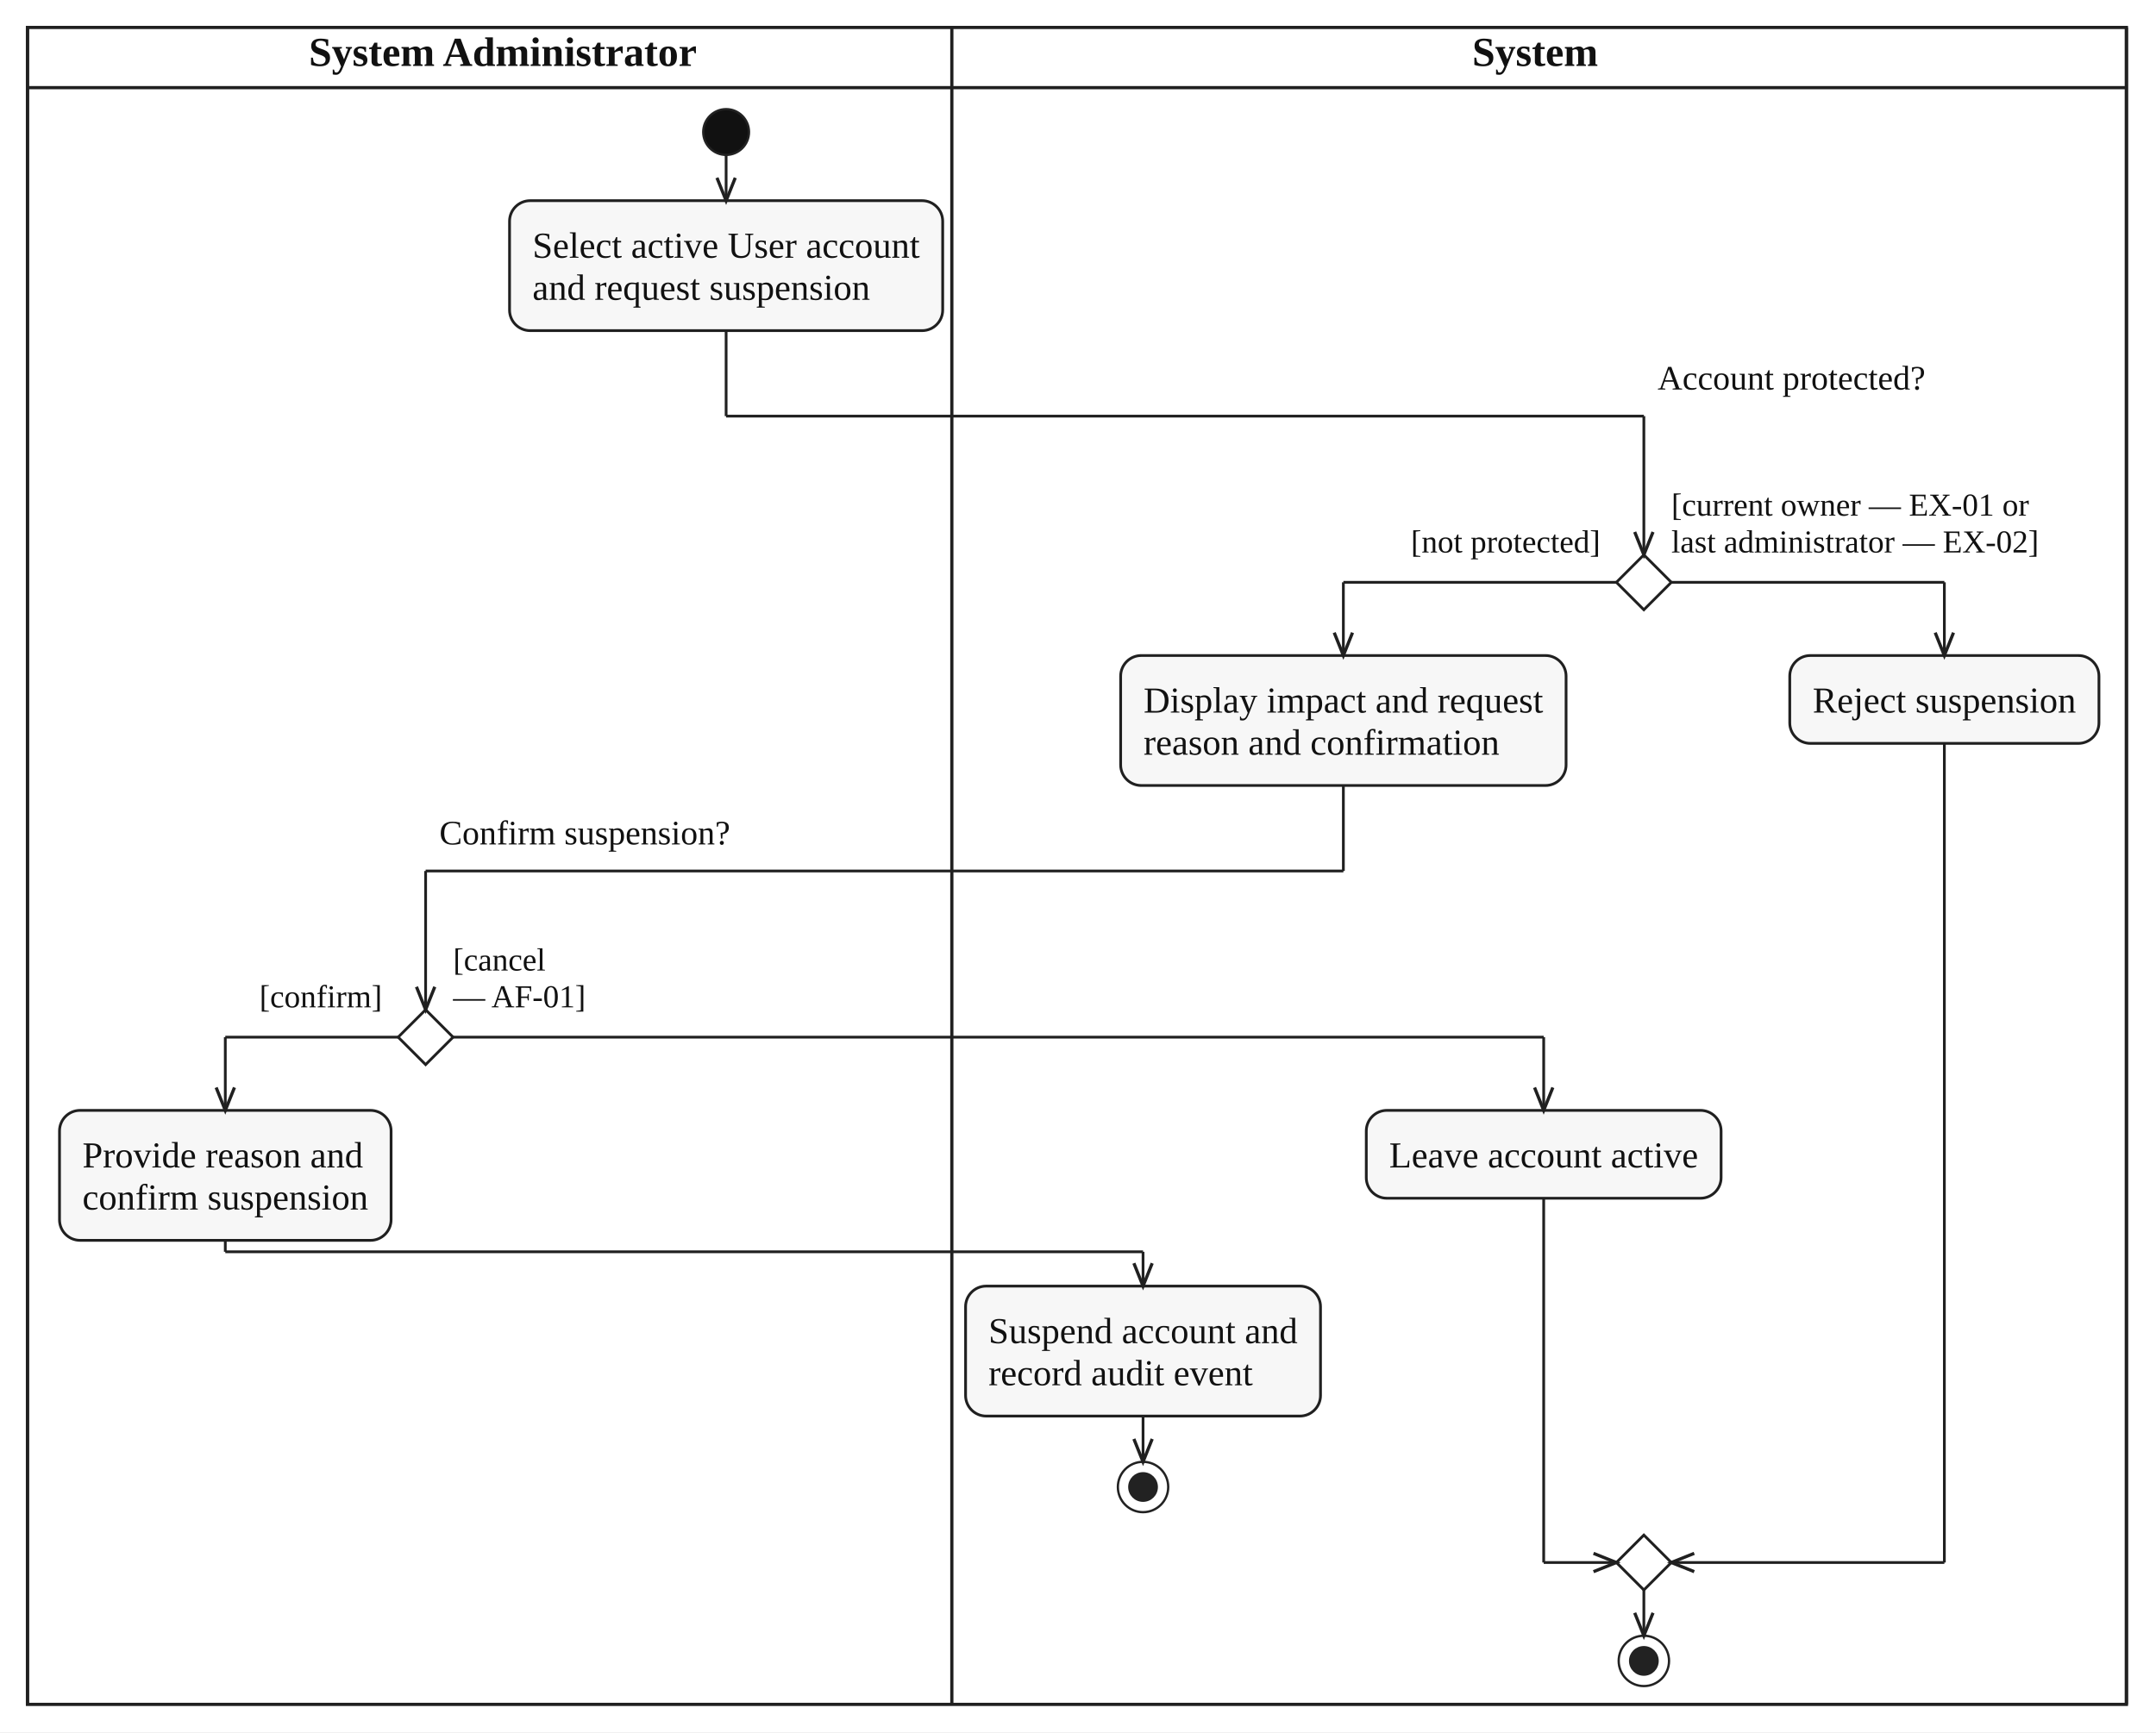
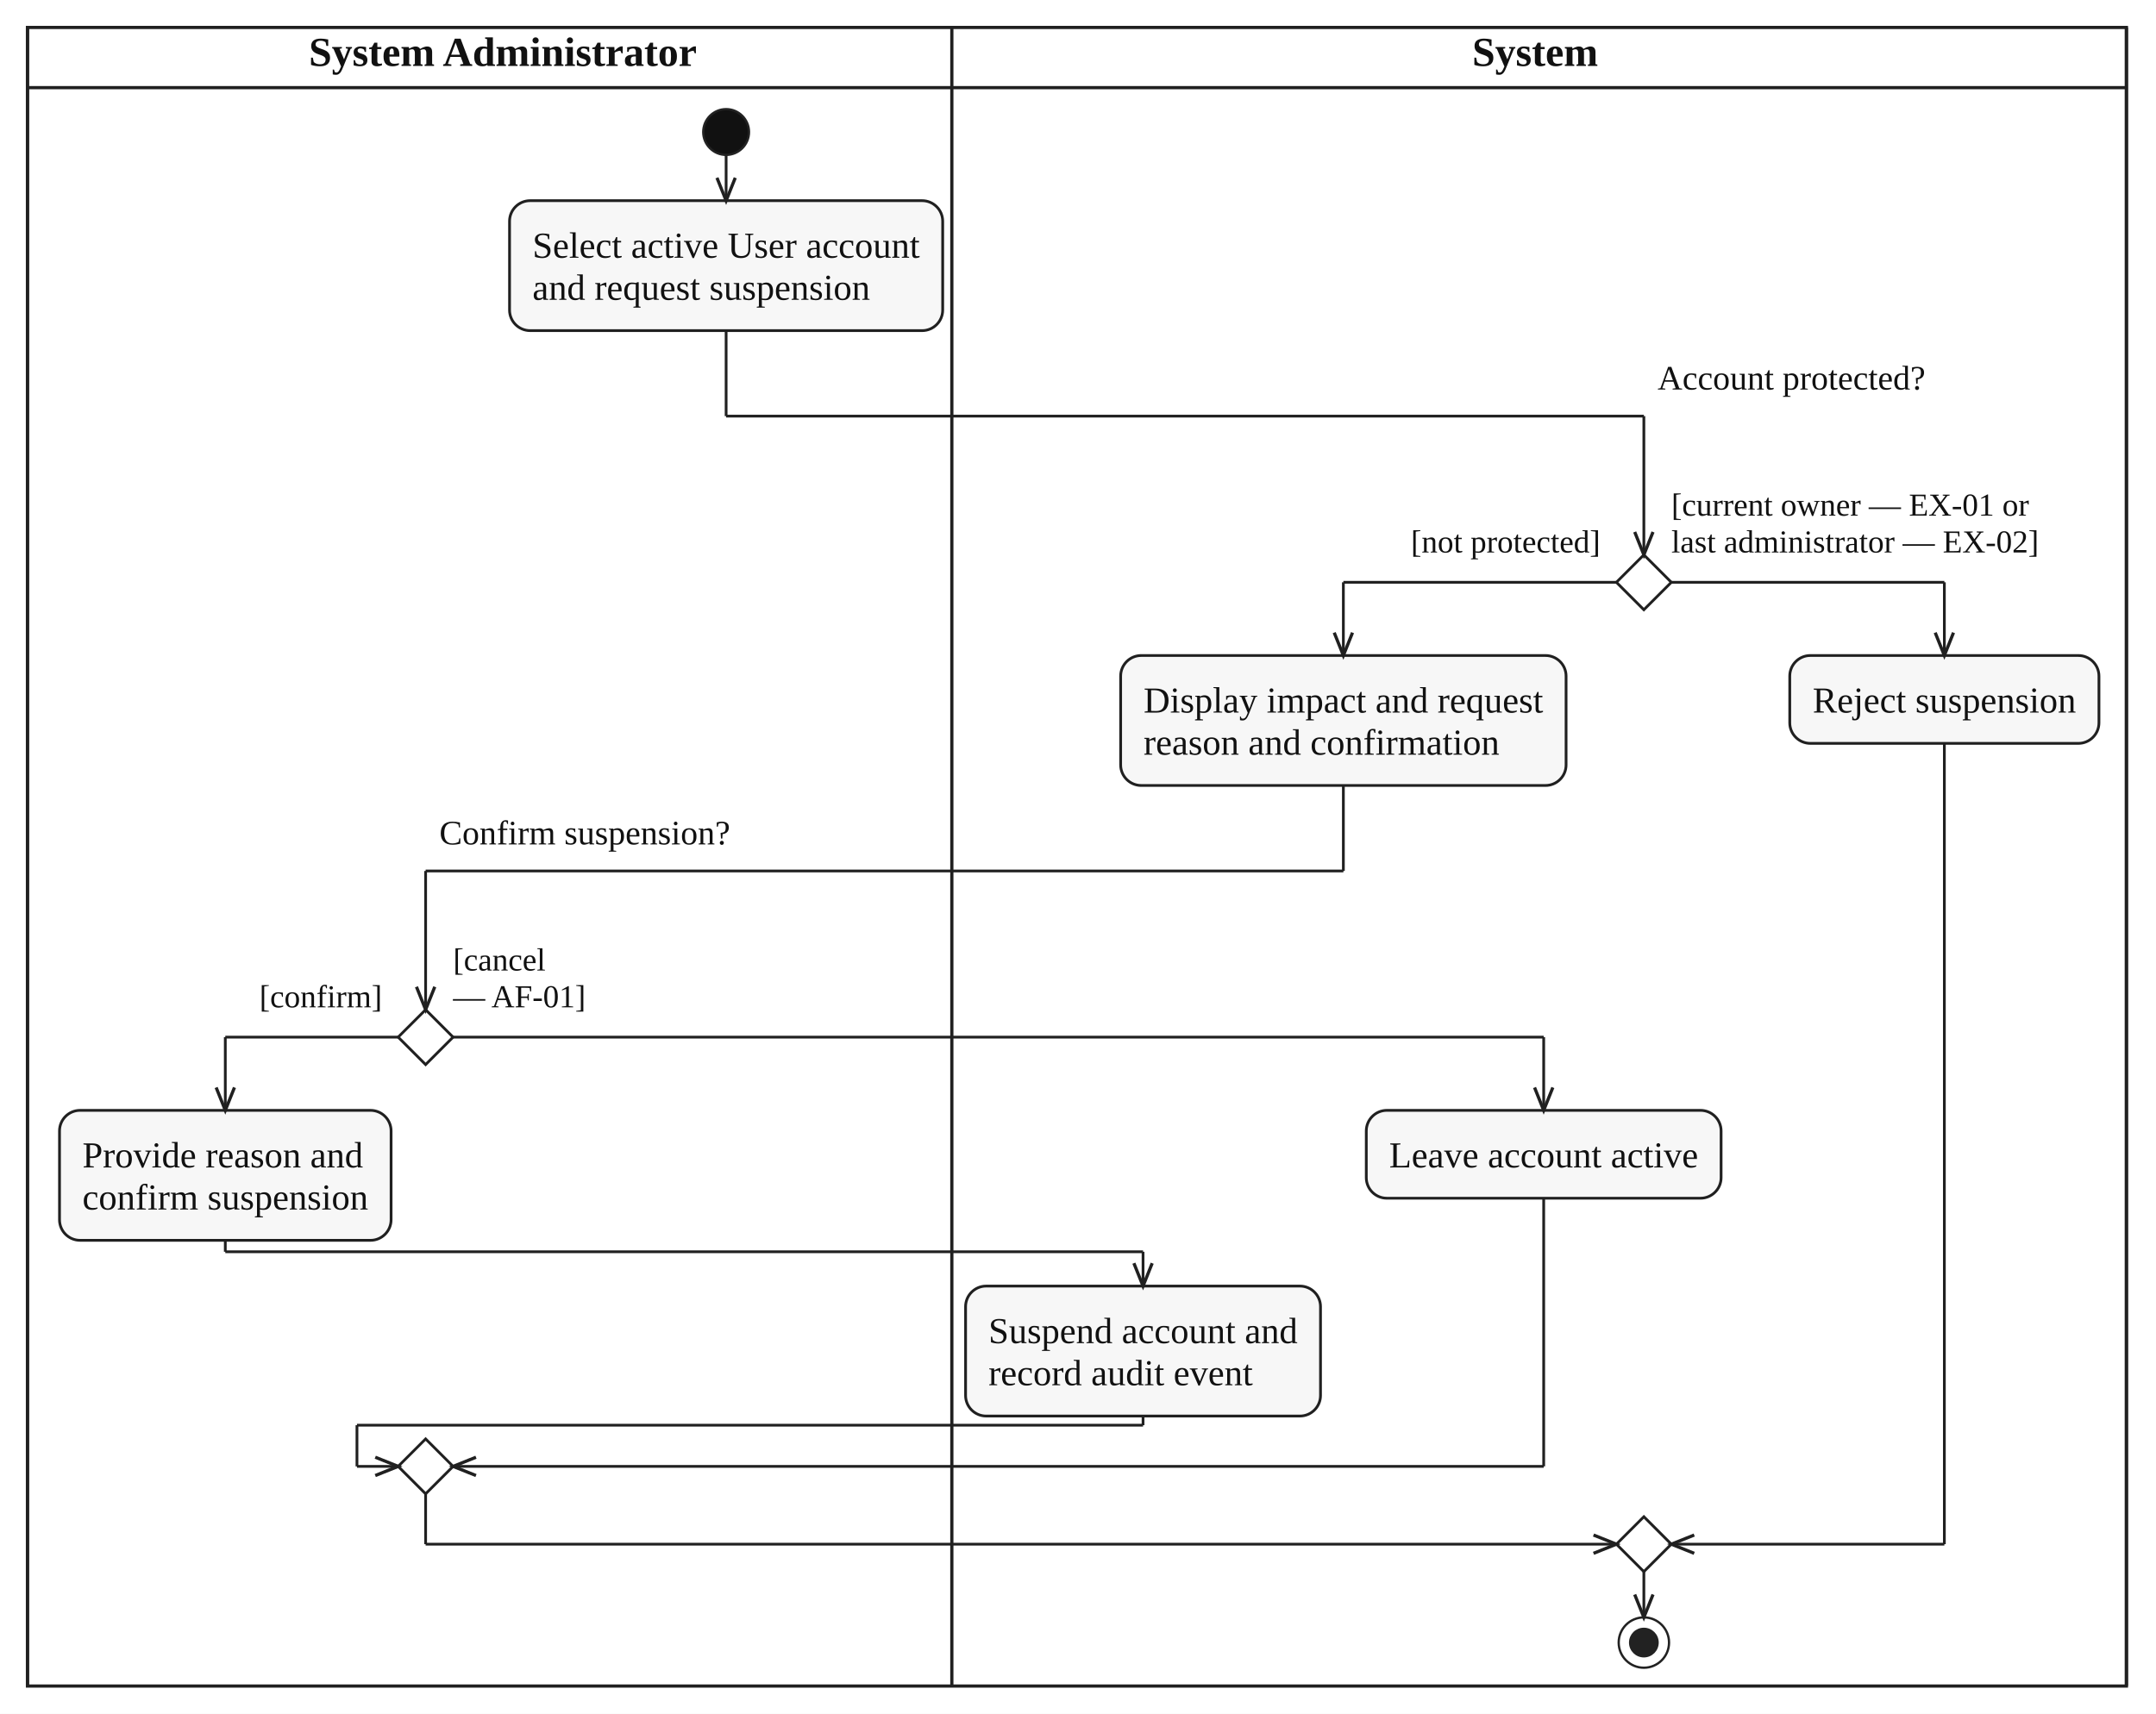
- <svg xmlns="http://www.w3.org/2000/svg" contentStyleType="text/css" height="757px" preserveAspectRatio="none" style="width:942px;height:757px;background:#FFFFFF;" version="1.1" viewBox="-5 0.394 942 757" width="942px" zoomAndPan="magnify" data-pres-formatted="1">
-   <rect id="pres-background" x="-5" y="0.394" width="942" height="757" fill="#FFFFFF" stroke="none" />
+ <svg xmlns="http://www.w3.org/2000/svg" contentStyleType="text/css" height="749px" preserveAspectRatio="none" style="width:942px;height:749px;background:#FFFFFF;" version="1.1" viewBox="-5 0.394 942 749" width="942px" zoomAndPan="magnify" data-pres-formatted="1">
+   <rect id="pres-background" x="-5" y="0.394" width="942" height="749" fill="#FFFFFF" stroke="none" />
  <defs />
  <g>
    <rect fill="#FFFFFF" height="30.698" style="stroke:#FFFFFF;stroke-width:1.0;" width="902.325" x="15" y="12.394" />
    <ellipse cx="312.255" cy="58.092" fill="#111111" rx="10" ry="10" style="stroke:#222222;stroke-width:1.0;" />
    <rect fill="#F7F7F7" height="56.797" rx="9" ry="9" style="stroke:#202020;stroke-width:1.2;" width="189.25" x="217.63" y="88.092" />
    <text fill="#111111" font-family="Times New Roman" font-size="16" lengthAdjust="spacing" textLength="169.25" x="227.63" y="113.029">Select active User account</text>
    <text fill="#111111" font-family="Times New Roman" font-size="16" lengthAdjust="spacing" textLength="147.531" x="227.63" y="131.428">and request suspension</text>
    <polygon fill="#FFFFFF" points="180.963,441.66,192.963,453.66,180.963,465.66,168.963,453.66,180.963,441.66" style="stroke:#202020;stroke-width:1.2;" />
    <text fill="#111111" font-family="Times New Roman" font-size="15" lengthAdjust="spacing" textLength="127.075" x="186.963" y="369.421">Confirm suspension?</text>
    <text fill="#111111" font-family="Times New Roman" font-size="15" lengthAdjust="spacing" textLength="3.75" x="186.963" y="386.67"> </text>
    <text fill="#111111" font-family="Times New Roman" font-size="15" lengthAdjust="spacing" textLength="3.75" x="186.963" y="403.918"> </text>
    <text fill="#111111" font-family="Times New Roman" font-size="15" lengthAdjust="spacing" textLength="3.75" x="186.963" y="421.167"> </text>
    <text fill="#111111" font-family="Times New Roman" font-size="15" lengthAdjust="spacing" textLength="3.75" x="186.963" y="438.416"> </text>
    <text fill="#111111" font-family="Times New Roman" font-size="14" lengthAdjust="spacing" textLength="60.642" x="108.321" y="440.632">[confirm]  </text>
    <text fill="#111111" font-family="Times New Roman" font-size="6" lengthAdjust="spacing" textLength="1.5" x="108.321" y="449.262"> </text>
    <text fill="#111111" font-family="Times New Roman" font-size="14" lengthAdjust="spacing" textLength="47.407" x="192.963" y="424.533">  [cancel</text>
    <text fill="#111111" font-family="Times New Roman" font-size="14" lengthAdjust="spacing" textLength="65.721" x="192.963" y="440.632">  — AF-01]</text>
    <text fill="#111111" font-family="Times New Roman" font-size="6" lengthAdjust="spacing" textLength="1.5" x="192.963" y="449.262"> </text>
    <rect fill="#F7F7F7" height="56.797" rx="9" ry="9" style="stroke:#202020;stroke-width:1.2;" width="144.875" x="21" y="485.66" />
    <text fill="#111111" font-family="Times New Roman" font-size="16" lengthAdjust="spacing" textLength="122.633" x="31" y="510.598">Provide reason and</text>
    <text fill="#111111" font-family="Times New Roman" font-size="16" lengthAdjust="spacing" textLength="124.875" x="31" y="528.996">confirm suspension</text>
-     <line style="stroke:#202020;stroke-width:1.4;" x1="7" x2="7" y1="12.394" y2="745.254" />
+     <polygon fill="#FFFFFF" points="180.963,629.254,192.963,641.254,180.963,653.254,168.963,641.254,180.963,629.254" style="stroke:#202020;stroke-width:1.2;" />
+     <line style="stroke:#202020;stroke-width:1.4;" x1="7" x2="7" y1="12.394" y2="737.254" />
    <polygon fill="#FFFFFF" points="713.236,242.876,725.236,254.876,713.236,266.876,701.236,254.876,713.236,242.876" style="stroke:#202020;stroke-width:1.2;" />
    <text fill="#111111" font-family="Times New Roman" font-size="15" lengthAdjust="spacing" textLength="117.026" x="719.236" y="170.637">Account protected?</text>
    <text fill="#111111" font-family="Times New Roman" font-size="15" lengthAdjust="spacing" textLength="3.75" x="719.236" y="187.886"> </text>
    <text fill="#111111" font-family="Times New Roman" font-size="15" lengthAdjust="spacing" textLength="3.75" x="719.236" y="205.134"> </text>
    <text fill="#111111" font-family="Times New Roman" font-size="15" lengthAdjust="spacing" textLength="3.75" x="719.236" y="222.383"> </text>
    <text fill="#111111" font-family="Times New Roman" font-size="15" lengthAdjust="spacing" textLength="3.75" x="719.236" y="239.631"> </text>
    <text fill="#111111" font-family="Times New Roman" font-size="14" lengthAdjust="spacing" textLength="89.797" x="611.439" y="241.848">[not protected]  </text>
    <text fill="#111111" font-family="Times New Roman" font-size="6" lengthAdjust="spacing" textLength="1.5" x="611.439" y="250.477"> </text>
    <text fill="#111111" font-family="Times New Roman" font-size="14" lengthAdjust="spacing" textLength="163.276" x="725.236" y="225.749">  [current owner — EX-01 or</text>
    <text fill="#111111" font-family="Times New Roman" font-size="14" lengthAdjust="spacing" textLength="167.576" x="725.236" y="241.848">  last administrator — EX-02]</text>
    <text fill="#111111" font-family="Times New Roman" font-size="6" lengthAdjust="spacing" textLength="1.5" x="725.236" y="250.477"> </text>
    <rect fill="#F7F7F7" height="56.797" rx="9" ry="9" style="stroke:#202020;stroke-width:1.2;" width="194.617" x="484.636" y="286.876" />
    <text fill="#111111" font-family="Times New Roman" font-size="16" lengthAdjust="spacing" textLength="174.617" x="494.636" y="311.813">Display impact and request</text>
    <text fill="#111111" font-family="Times New Roman" font-size="16" lengthAdjust="spacing" textLength="155.5" x="494.636" y="330.212">reason and confirmation</text>
    <rect fill="#F7F7F7" height="56.797" rx="9" ry="9" style="stroke:#202020;stroke-width:1.2;" width="155.078" x="416.88" y="562.457" />
    <text fill="#111111" font-family="Times New Roman" font-size="16" lengthAdjust="spacing" textLength="135.078" x="426.88" y="587.394">Suspend account and</text>
    <text fill="#111111" font-family="Times New Roman" font-size="16" lengthAdjust="spacing" textLength="115.5" x="426.88" y="605.793">record audit event</text>
-     <ellipse cx="494.419" cy="650.254" fill="none" rx="11" ry="11" style="stroke:#222222;stroke-width:1.0;" />
-     <ellipse cx="494.419" cy="650.254" fill="#222222" rx="6" ry="6" style="stroke:#222222;stroke-width:1.0;" />
    <rect fill="#F7F7F7" height="38.398" rx="9" ry="9" style="stroke:#202020;stroke-width:1.2;" width="155.023" x="591.958" y="485.66" />
    <text fill="#111111" font-family="Times New Roman" font-size="16" lengthAdjust="spacing" textLength="135.023" x="601.958" y="510.598">Leave account active</text>
    <rect fill="#F7F7F7" height="38.398" rx="9" ry="9" style="stroke:#202020;stroke-width:1.2;" width="135.094" x="776.981" y="286.876" />
    <text fill="#111111" font-family="Times New Roman" font-size="16" lengthAdjust="spacing" textLength="115.094" x="786.981" y="311.813">Reject suspension</text>
-     <polygon fill="#FFFFFF" points="713.236,671.254,725.236,683.254,713.236,695.254,701.236,683.254,713.236,671.254" style="stroke:#202020;stroke-width:1.2;" />
-     <ellipse cx="713.236" cy="726.254" fill="none" rx="11" ry="11" style="stroke:#222222;stroke-width:1.0;" />
-     <ellipse cx="713.236" cy="726.254" fill="#222222" rx="6" ry="6" style="stroke:#222222;stroke-width:1.0;" />
-     <line style="stroke:#202020;stroke-width:1.4;" x1="410.88" x2="410.88" y1="12.394" y2="745.254" />
-     <line style="stroke:#202020;stroke-width:1.4;" x1="924.075" x2="924.075" y1="12.394" y2="745.254" />
+     <polygon fill="#FFFFFF" points="713.236,663.254,725.236,675.254,713.236,687.254,701.236,675.254,713.236,663.254" style="stroke:#202020;stroke-width:1.2;" />
+     <ellipse cx="713.236" cy="718.254" fill="none" rx="11" ry="11" style="stroke:#222222;stroke-width:1.0;" />
+     <ellipse cx="713.236" cy="718.254" fill="#222222" rx="6" ry="6" style="stroke:#222222;stroke-width:1.0;" />
+     <line style="stroke:#202020;stroke-width:1.4;" x1="410.88" x2="410.88" y1="12.394" y2="737.254" />
+     <line style="stroke:#202020;stroke-width:1.4;" x1="924.075" x2="924.075" y1="12.394" y2="737.254" />
    <line style="stroke:#202020;stroke-width:1.2;" x1="312.255" x2="312.255" y1="68.092" y2="88.092" />
    <polyline points="308.255,78.092 312.255,88.092 316.255,78.092" fill="none" stroke="#202020" stroke-width="1.4" stroke-linejoin="miter" stroke-linecap="butt" class="open-arrowhead" />
    <line style="stroke:#202020;stroke-width:1.2;" x1="168.963" x2="93.438" y1="453.66" y2="453.66" />
    <line style="stroke:#202020;stroke-width:1.2;" x1="93.438" x2="93.438" y1="453.66" y2="485.66" />
    <polyline points="89.438,475.66 93.438,485.66 97.438,475.66" fill="none" stroke="#202020" stroke-width="1.4" stroke-linejoin="miter" stroke-linecap="butt" class="open-arrowhead" />
-     <line style="stroke:#202020;stroke-width:1.2;" x1="494.419" x2="494.419" y1="619.254" y2="639.254" />
-     <polyline points="490.419,629.254 494.419,639.254 498.419,629.254" fill="none" stroke="#202020" stroke-width="1.4" stroke-linejoin="miter" stroke-linecap="butt" class="open-arrowhead" />
    <line style="stroke:#202020;stroke-width:1.2;" x1="701.236" x2="581.944" y1="254.876" y2="254.876" />
    <line style="stroke:#202020;stroke-width:1.2;" x1="581.944" x2="581.944" y1="254.876" y2="286.876" />
    <polyline points="577.944,276.876 581.944,286.876 585.944,276.876" fill="none" stroke="#202020" stroke-width="1.4" stroke-linejoin="miter" stroke-linecap="butt" class="open-arrowhead" />
    <line style="stroke:#202020;stroke-width:1.2;" x1="725.236" x2="844.528" y1="254.876" y2="254.876" />
    <line style="stroke:#202020;stroke-width:1.2;" x1="844.528" x2="844.528" y1="254.876" y2="286.876" />
    <polyline points="840.528,276.876 844.528,286.876 848.528,276.876" fill="none" stroke="#202020" stroke-width="1.4" stroke-linejoin="miter" stroke-linecap="butt" class="open-arrowhead" />
-     <line style="stroke:#202020;stroke-width:1.2;" x1="844.528" x2="844.528" y1="325.274" y2="683.254" />
-     <line style="stroke:#202020;stroke-width:1.2;" x1="844.528" x2="725.236" y1="683.254" y2="683.254" />
-     <polyline points="735.236,679.254 725.236,683.254 735.236,687.254" fill="none" stroke="#202020" stroke-width="1.4" stroke-linejoin="miter" stroke-linecap="butt" class="open-arrowhead" />
-     <line style="stroke:#202020;stroke-width:1.2;" x1="713.236" x2="713.236" y1="695.254" y2="715.254" />
-     <polyline points="709.236,705.254 713.236,715.254 717.236,705.254" fill="none" stroke="#202020" stroke-width="1.4" stroke-linejoin="miter" stroke-linecap="butt" class="open-arrowhead" />
+     <line style="stroke:#202020;stroke-width:1.2;" x1="844.528" x2="844.528" y1="325.274" y2="675.254" />
+     <line style="stroke:#202020;stroke-width:1.2;" x1="844.528" x2="725.236" y1="675.254" y2="675.254" />
+     <polyline points="735.236,671.254 725.236,675.254 735.236,679.254" fill="none" stroke="#202020" stroke-width="1.4" stroke-linejoin="miter" stroke-linecap="butt" class="open-arrowhead" />
+     <line style="stroke:#202020;stroke-width:1.2;" x1="713.236" x2="713.236" y1="687.254" y2="707.254" />
+     <polyline points="709.236,697.254 713.236,707.254 717.236,697.254" fill="none" stroke="#202020" stroke-width="1.4" stroke-linejoin="miter" stroke-linecap="butt" class="open-arrowhead" />
    <line style="stroke:#202020;stroke-width:1.2;" x1="93.438" x2="93.438" y1="542.457" y2="547.457" />
    <line style="stroke:#202020;stroke-width:1.2;" x1="93.438" x2="494.419" y1="547.457" y2="547.457" />
    <line style="stroke:#202020;stroke-width:1.2;" x1="494.419" x2="494.419" y1="547.457" y2="562.457" />
    <polyline points="490.419,552.457 494.419,562.457 498.419,552.457" fill="none" stroke="#202020" stroke-width="1.4" stroke-linejoin="miter" stroke-linecap="butt" class="open-arrowhead" />
    <line style="stroke:#202020;stroke-width:1.2;" x1="192.963" x2="669.47" y1="453.66" y2="453.66" />
    <line style="stroke:#202020;stroke-width:1.2;" x1="669.47" x2="669.47" y1="453.66" y2="485.66" />
    <polyline points="665.47,475.66 669.47,485.66 673.47,475.66" fill="none" stroke="#202020" stroke-width="1.4" stroke-linejoin="miter" stroke-linecap="butt" class="open-arrowhead" />
-     <line style="stroke:#202020;stroke-width:1.2;" x1="669.47" x2="669.47" y1="524.059" y2="683.254" />
-     <line style="stroke:#202020;stroke-width:1.2;" x1="669.47" x2="701.236" y1="683.254" y2="683.254" />
-     <polyline points="691.236,679.254 701.236,683.254 691.236,687.254" fill="none" stroke="#202020" stroke-width="1.4" stroke-linejoin="miter" stroke-linecap="butt" class="open-arrowhead" />
+     <line style="stroke:#202020;stroke-width:1.2;" x1="494.419" x2="494.419" y1="619.254" y2="623.254" />
+     <line style="stroke:#202020;stroke-width:1.2;" x1="494.419" x2="150.963" y1="623.254" y2="623.254" />
+     <line style="stroke:#202020;stroke-width:1.2;" x1="150.963" x2="150.963" y1="623.254" y2="641.254" />
+     <line style="stroke:#202020;stroke-width:1.2;" x1="150.963" x2="168.963" y1="641.254" y2="641.254" />
+     <polyline points="158.963,637.254 168.963,641.254 158.963,645.254" fill="none" stroke="#202020" stroke-width="1.4" stroke-linejoin="miter" stroke-linecap="butt" class="open-arrowhead" />
+     <line style="stroke:#202020;stroke-width:1.2;" x1="669.47" x2="669.47" y1="524.059" y2="641.254" />
+     <line style="stroke:#202020;stroke-width:1.2;" x1="669.47" x2="192.963" y1="641.254" y2="641.254" />
+     <polyline points="202.963,637.254 192.963,641.254 202.963,645.254" fill="none" stroke="#202020" stroke-width="1.4" stroke-linejoin="miter" stroke-linecap="butt" class="open-arrowhead" />
    <line style="stroke:#202020;stroke-width:1.2;" x1="581.944" x2="581.944" y1="343.673" y2="381.039" />
    <line style="stroke:#202020;stroke-width:1.2;" x1="581.944" x2="180.963" y1="381.039" y2="381.039" />
    <line style="stroke:#202020;stroke-width:1.2;" x1="180.963" x2="180.963" y1="381.039" y2="441.66" />
    <polyline points="176.963,431.66 180.963,441.66 184.963,431.66" fill="none" stroke="#202020" stroke-width="1.4" stroke-linejoin="miter" stroke-linecap="butt" class="open-arrowhead" />
+     <line style="stroke:#202020;stroke-width:1.2;" x1="180.963" x2="180.963" y1="653.254" y2="675.254" />
+     <line style="stroke:#202020;stroke-width:1.2;" x1="180.963" x2="701.236" y1="675.254" y2="675.254" />
+     <polyline points="691.236,671.254 701.236,675.254 691.236,679.254" fill="none" stroke="#202020" stroke-width="1.4" stroke-linejoin="miter" stroke-linecap="butt" class="open-arrowhead" />
    <line style="stroke:#202020;stroke-width:1.2;" x1="312.255" x2="312.255" y1="144.889" y2="182.255" />
    <line style="stroke:#202020;stroke-width:1.2;" x1="312.255" x2="713.236" y1="182.255" y2="182.255" />
    <line style="stroke:#202020;stroke-width:1.2;" x1="713.236" x2="713.236" y1="182.255" y2="242.876" />
    <polyline points="709.236,232.876 713.236,242.876 717.236,232.876" fill="none" stroke="#202020" stroke-width="1.4" stroke-linejoin="miter" stroke-linecap="butt" class="open-arrowhead" />
    <text fill="#111111" font-family="Times New Roman" font-size="18" font-weight="bold" lengthAdjust="spacing" textLength="170.481" x="129.949" y="29.198">System Administrator</text>
    <text fill="#111111" font-family="Times New Roman" font-size="7" font-weight="bold" lengthAdjust="spacing" textLength="1.75" x="125.449" y="39.627"> </text>
    <text fill="#111111" font-family="Times New Roman" font-size="18" font-weight="bold" lengthAdjust="spacing" textLength="54.993" x="638.231" y="29.198">System</text>
    <text fill="#111111" font-family="Times New Roman" font-size="7" font-weight="bold" lengthAdjust="spacing" textLength="1.75" x="633.731" y="39.627"> </text>
  </g>
  <g id="pres-frame" fill="none" stroke="#202020" stroke-width="1.4">
-     <rect x="7" y="12.394" width="917.075" height="732.86" />
+     <rect x="7" y="12.394" width="917.075" height="724.86" />
    <line x1="7" x2="924.075" y1="38.698" y2="38.698" />
  </g>
</svg>
